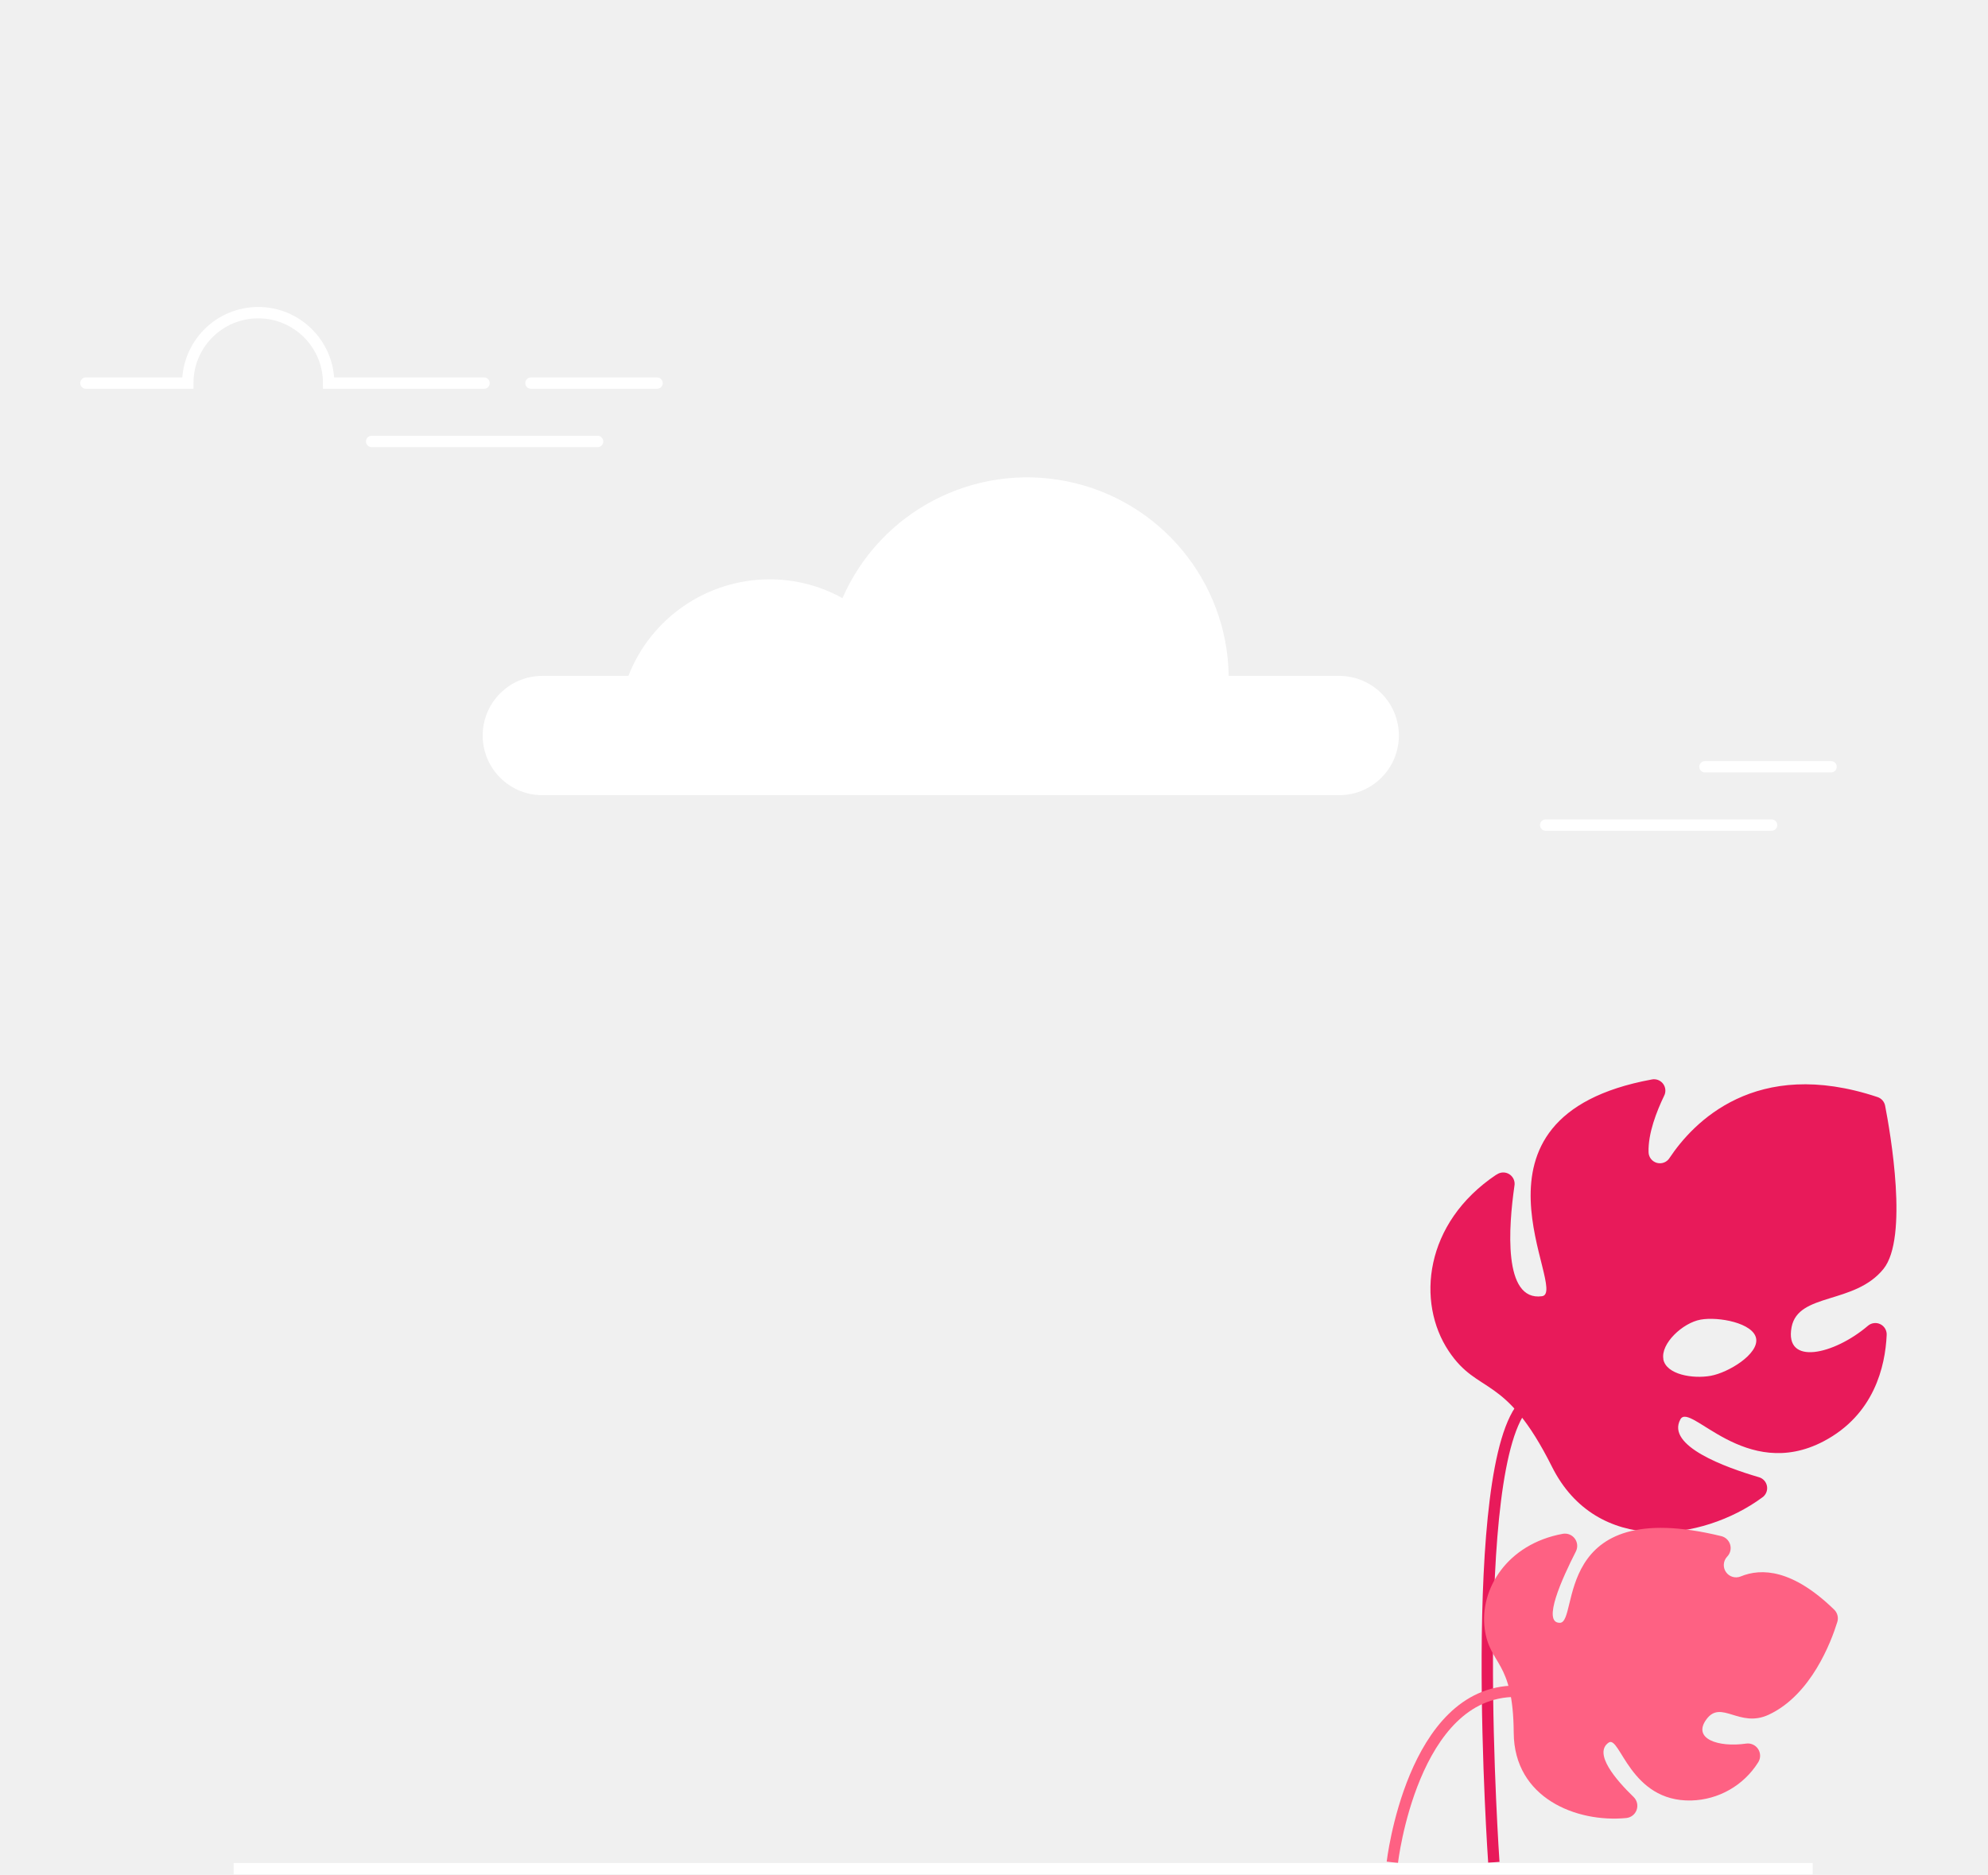
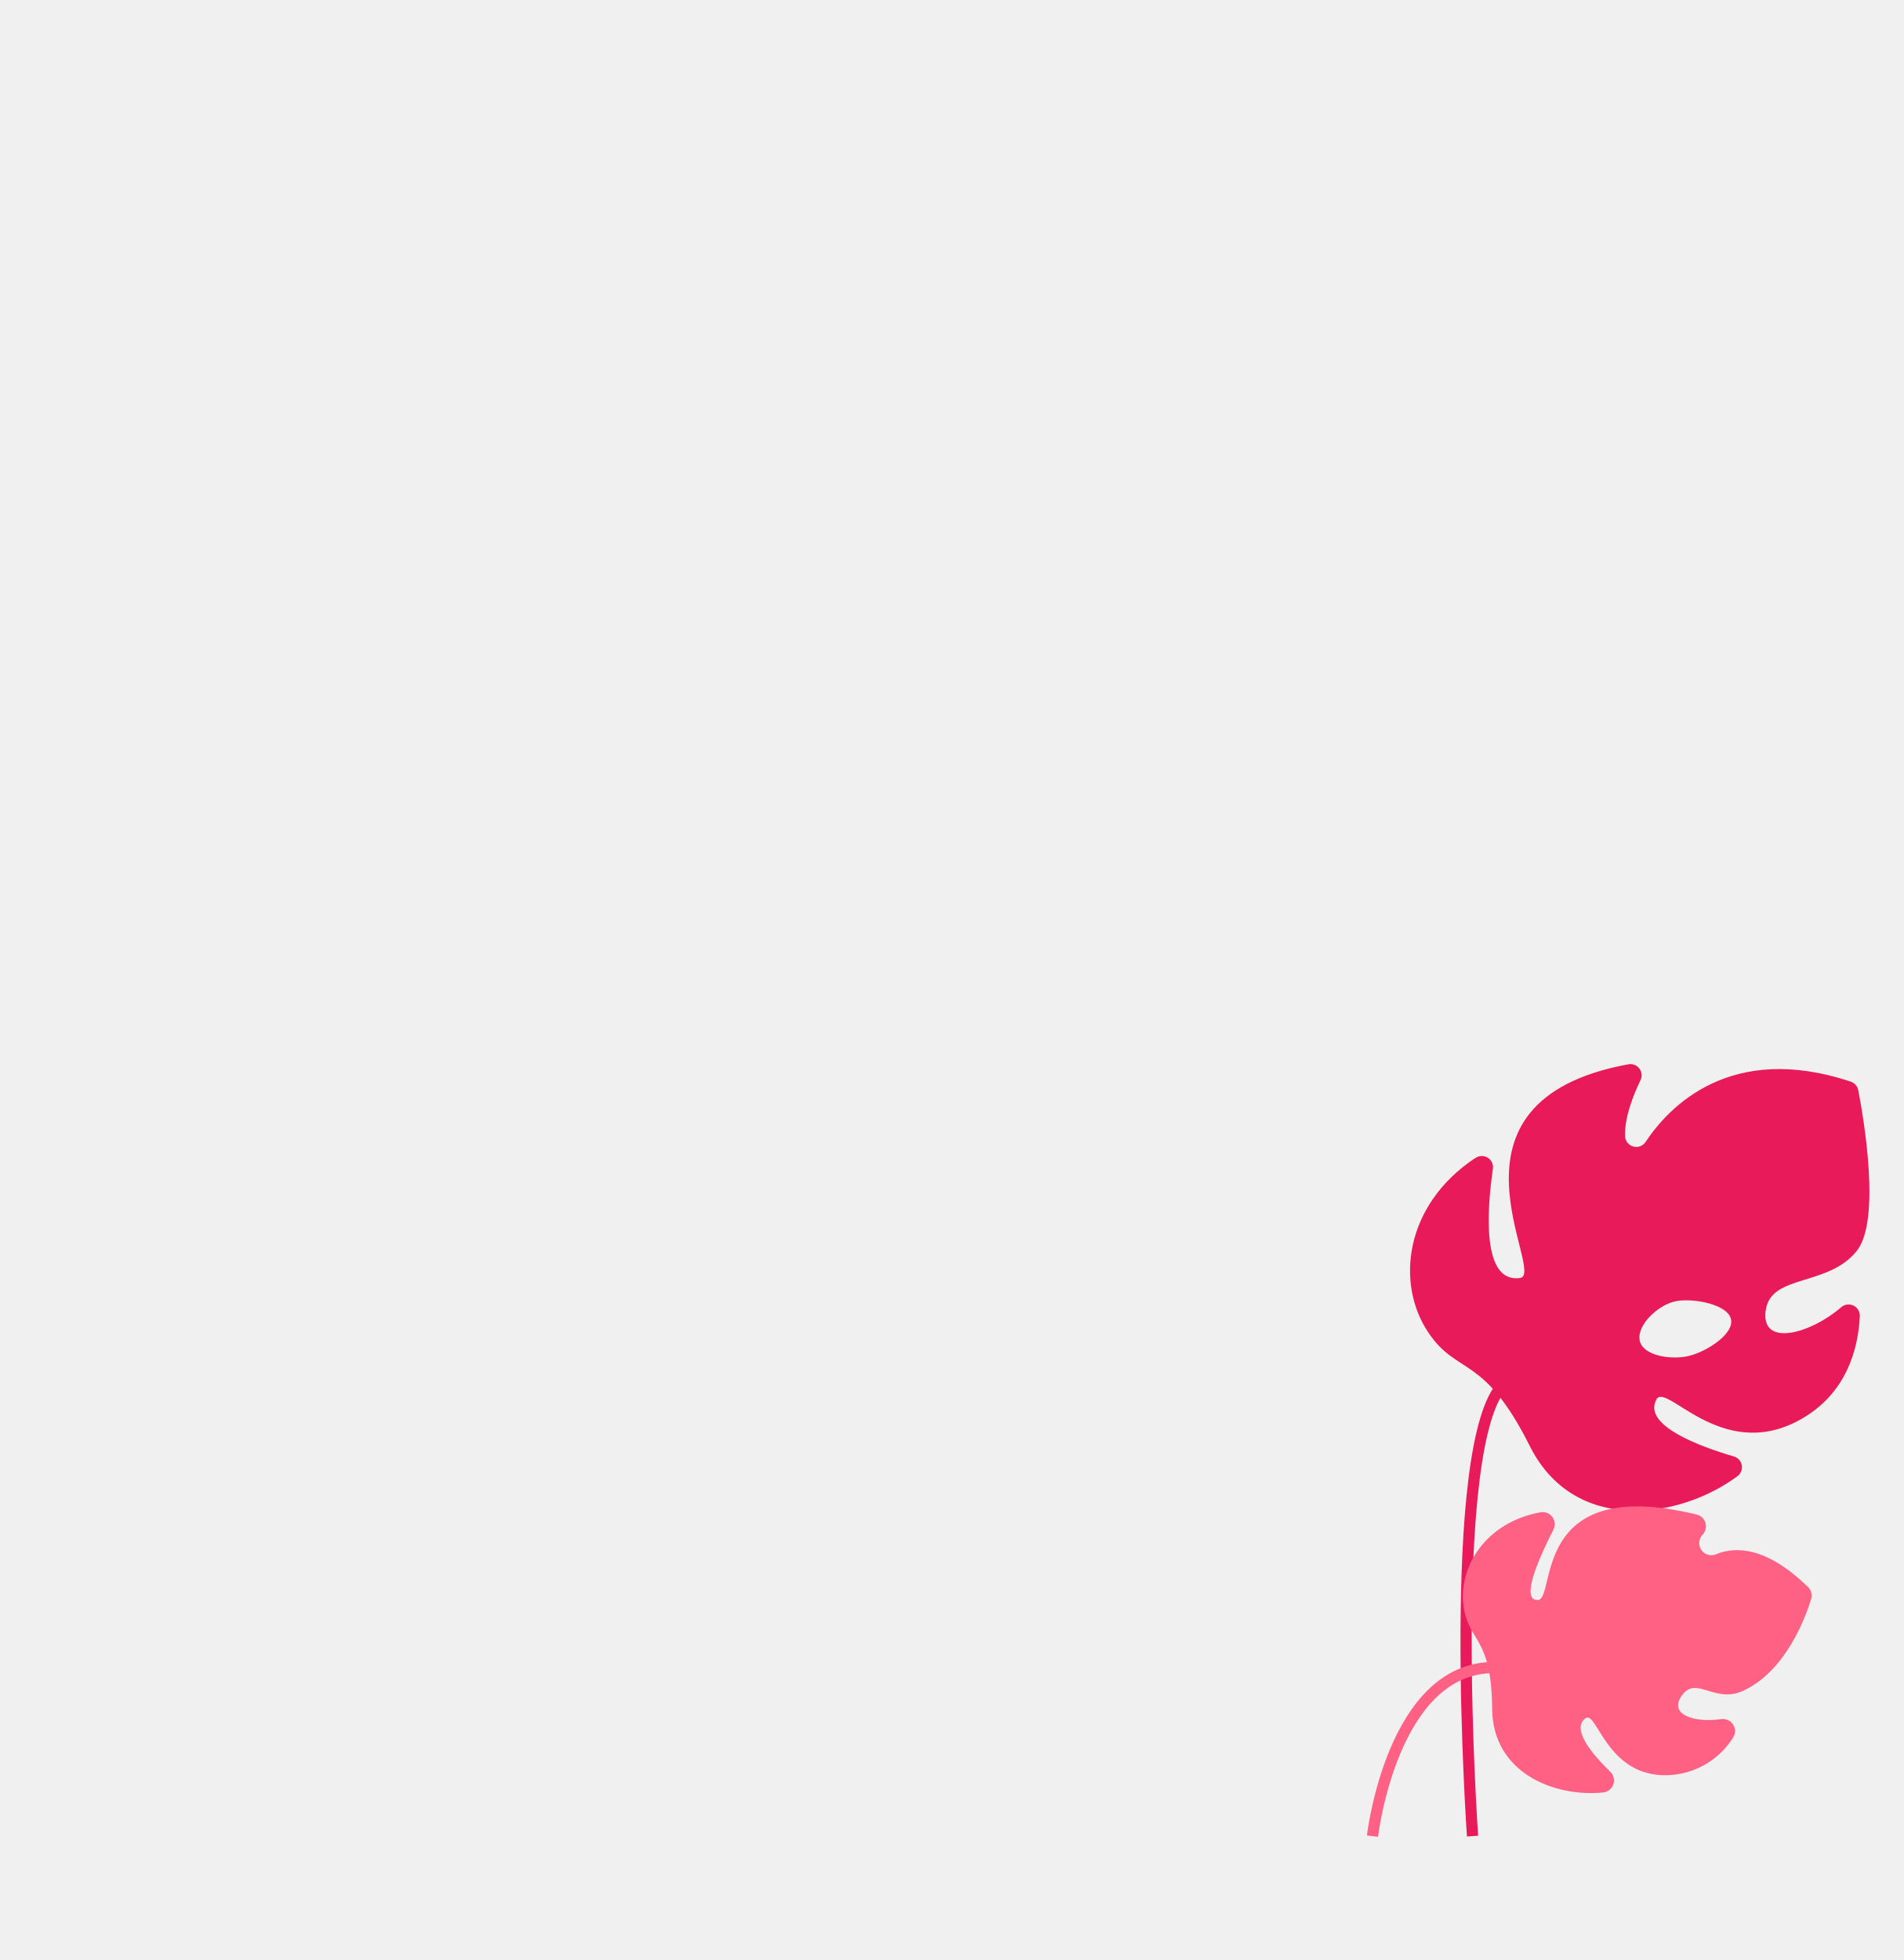
- <svg xmlns="http://www.w3.org/2000/svg" viewBox="0 0 350 330">
-   <g>
-     <path d="M263.47,206.82a2,2,0,0,1,3.15,2c-1,7-2.07,20.33,4.85,19.4,4.94-.66-16.65-31.53,19.32-38.16a2,2,0,0,1,2.18,2.89c-1.32,2.74-2.83,6.61-2.73,9.9a2,2,0,0,0,3.71,1c4.1-6.15,15.1-17.86,36.59-10.7a2,2,0,0,1,1.35,1.54c0.93,4.8,4.13,23.24-.29,28.72-5.09,6.31-15,4.14-16.18,10.25-1.3,6.91,7.51,4.82,13.42-.22a2,2,0,0,1,3.32,1.64c-0.25,5.45-2.18,14-11.12,18.69-13.78,7.21-23.48-7-25.19-3.88-2.59,4.66,7.94,8.47,13.78,10.18a2,2,0,0,1,.61,3.59c-10.52,7.74-29.13,10.28-37-5.41-8.3-16.59-12.93-12.49-18.19-20.38-5.71-8.57-4.33-22.54,8.38-31.05m29.4,32.47c0.5,2.73,5.2,3.51,8.35,2.94s8.47-3.83,8-6.56-6.62-3.9-9.78-3.33-7.05,4.22-6.55,6.95" fill="#e81a5a" />
-     <path d="M263,327.88s-4.91-70.27,5.54-80.72" fill="none" stroke="#e81a5a" stroke-miterlimit="10" stroke-width="2" />
+ <svg xmlns="http://www.w3.org/2000/svg" fill="none" viewBox="0 0 340 350">
+   <g id="clouds">
+     <animate id="animOpacityClouds" attributeType="CSS" attributeName="opacity" values="1; 0" dur="0.5s" begin="animCloud1.end + 0.5s" fill="freeze" />
+     <g id="cloud1" opacity="0">
+       <animateTransform attributeName="transform" type="translate" values="0 0; 0 -50" dur="0.5s" begin="animOpacityClouds.begin" additive="sum" fill="freeze" />
+       <animateTransform id="animCloud1" attributeName="transform" type="translate" values="70 0; 0 0" keyTimes="0; 1" keySplines="0 0 0.4 1" calcMode="spline" dur="0.7s" begin="0s" additive="sum" fill="freeze" />
+       <animate attributeType="CSS" attributeName="opacity" values="0; 1" dur="0.5s" fill="freeze" begin="animCloud1.begin" />
+       <path d="M65.43 77.72H105.21" stroke="white" stroke-width="2" stroke-miterlimit="10" stroke-linecap="round" />
+       <path d="M85.22 67.45H57.86C57.86 64.161 56.554 61.007 54.228 58.682C51.903 56.356 48.749 55.05 45.46 55.05C42.171 55.05 39.017 56.356 36.692 58.682C34.366 61.007 33.06 64.161 33.06 67.45H15.13" stroke="white" stroke-width="2" stroke-miterlimit="10" stroke-linecap="round" />
+       <path d="M93.48 67.45H115.68" stroke="white" stroke-width="2" stroke-miterlimit="10" stroke-linecap="round" />
+     </g>
+     <g id="cloud2" opacity="0">
+       <animateTransform attributeName="transform" type="translate" values="0 0; 0 -90" dur="0.5s" begin="animOpacityClouds.begin" additive="sum" fill="freeze" />
+       <animateTransform attributeName="transform" type="translate" values="70 0; 0 0" keyTimes="0; 1" keySplines="0 0 0.4 1" calcMode="spline" dur="0.7s" begin="animCloud1.begin + 0.2s" fill="freeze" />
+       <animate attributeType="CSS" attributeName="opacity" values="0; 1" dur="0.5s" fill="freeze" begin="animCloud1.begin + 0.2s" />
+       <path d="M272.13 145.27H311.9" stroke="white" stroke-width="2" stroke-miterlimit="10" stroke-linecap="round" />
+       <path d="M300.17 135H322.37" stroke="white" stroke-width="2" stroke-miterlimit="10" stroke-linecap="round" />
+       <path d="M235.77 119H216.32C216.198 110.896 213.305 103.078 208.124 96.846C202.942 90.614 195.784 86.344 187.838 84.744C179.893 83.144 171.64 84.312 164.45 88.054C157.261 91.795 151.569 97.885 148.32 105.31C144.378 103.122 139.939 101.982 135.43 102C130.068 102.018 124.835 103.649 120.412 106.681C115.989 109.713 112.581 114.005 110.63 119H95.48C92.695 119 90.025 120.106 88.055 122.075C86.086 124.045 84.98 126.715 84.98 129.5C84.98 132.285 86.086 134.956 88.055 136.925C90.025 138.894 92.695 140 95.48 140H235.78C238.565 140 241.235 138.894 243.205 136.925C245.174 134.956 246.28 132.285 246.28 129.5C246.28 126.715 245.174 124.045 243.205 122.075C241.235 120.106 238.565 119 235.78 119" fill="white" />
+     </g>
  </g>
-   <line x1="65.43" y1="77.72" x2="105.21" y2="77.72" fill="none" stroke="#fff" stroke-linecap="round" stroke-miterlimit="10" stroke-width="2" />
-   <g>
-     <path d="M85.22,67.45H57.86a12.4,12.4,0,1,0-24.8,0H15.13" fill="none" stroke="#fff" stroke-linecap="round" stroke-miterlimit="10" stroke-width="2" />
-     <line x1="93.48" y1="67.45" x2="115.68" y2="67.45" fill="none" stroke="#fff" stroke-linecap="round" stroke-miterlimit="10" stroke-width="2" />
+   <g id="backFlower">
+     <g>
+       <animateTransform id="animBackFlower" attributeName="transform" type="rotate" values="0 270 250; 10 270 250; 0 270 250; 5 270 250; 0 270 250" dur="1s" begin="animCloud1.begin; animBackFlower.end + 4.5s" fill="freeze" />
+       <path d="M263.47 206.82C263.795 206.58 264.184 206.444 264.588 206.43C264.991 206.415 265.39 206.524 265.731 206.74C266.072 206.956 266.339 207.271 266.498 207.642C266.656 208.013 266.699 208.424 266.62 208.82C265.62 215.82 264.55 229.15 271.47 228.22C276.41 227.56 254.82 196.69 290.79 190.06C291.162 189.982 291.548 190.011 291.903 190.145C292.259 190.278 292.569 190.51 292.797 190.813C293.026 191.116 293.164 191.478 293.194 191.856C293.225 192.235 293.147 192.614 292.97 192.95C291.65 195.69 290.14 199.56 290.24 202.85C290.248 203.283 290.396 203.702 290.663 204.044C290.93 204.386 291.301 204.632 291.719 204.744C292.138 204.857 292.582 204.831 292.984 204.67C293.386 204.508 293.725 204.221 293.95 203.85C298.05 197.7 309.05 185.99 330.54 193.15C330.883 193.261 331.189 193.463 331.427 193.734C331.665 194.005 331.825 194.335 331.89 194.69C332.82 199.49 336.02 217.93 331.6 223.41C326.51 229.72 316.6 227.55 315.42 233.66C314.12 240.57 322.93 238.48 328.84 233.44C329.138 233.177 329.507 233.008 329.9 232.956C330.294 232.903 330.695 232.969 331.051 233.145C331.407 233.321 331.703 233.599 331.9 233.943C332.098 234.288 332.188 234.684 332.16 235.08C331.91 240.53 329.98 249.08 321.04 253.77C307.26 260.98 297.56 246.77 295.85 249.89C293.26 254.55 303.79 258.36 309.63 260.07C310.001 260.168 310.336 260.371 310.595 260.654C310.855 260.938 311.026 261.29 311.091 261.669C311.155 262.047 311.109 262.436 310.958 262.789C310.807 263.143 310.558 263.445 310.24 263.66C299.72 271.4 281.11 273.94 273.24 258.25C264.94 241.66 260.31 245.76 255.05 237.87C249.34 229.3 250.72 215.33 263.43 206.82H263.47ZM292.83 239.29C293.33 242.02 298.03 242.8 301.18 242.23C304.33 241.66 309.65 238.4 309.18 235.67C308.71 232.94 302.56 231.77 299.4 232.34C296.24 232.91 292.35 236.56 292.85 239.29" fill="#E81A5A" />
+     </g>
+     <path d="M263 327.88C263 327.88 258.09 257.61 268.54 247.16" stroke="#E81A5A" stroke-width="2" stroke-miterlimit="10" />
  </g>
-   <line x1="272.13" y1="145.27" x2="311.9" y2="145.27" fill="none" stroke="#fff" stroke-linecap="round" stroke-miterlimit="10" stroke-width="2" />
-   <line x1="300.17" y1="135" x2="322.37" y2="135" fill="none" stroke="#fff" stroke-linecap="round" stroke-miterlimit="10" stroke-width="2" />
-   <g>
-     <path d="M235.77,119H216.32a35.49,35.49,0,0,0-68-13.69A26.34,26.34,0,0,0,135.43,102a26.72,26.72,0,0,0-24.8,17H95.48a10.49,10.49,0,0,0,0,21h140.3a10.49,10.49,0,0,0,0-21" fill="#fff" />
+   <g id="suitcase" opacity="0">
+     <animateTransform id="animSuitcase" attributeName="transform" type="scale" values="0; 0; 0.7; 1" keyTimes="0; 0.1; 0.9; 1" dur="1.5s" additive="sum" begin="animCloud1.end" fill="freeze" />
+     <set attributeName="opacity" to="1" begin="animCloud1.end" />
+     <animateTransform attributeName="transform" type="rotate" values="30 220 280; -30 220 280; 20 220 280; 18.29 220 280; -6.48 220 280; 0 220 280" keyTimes="0; 0.35; 0.6; 0.72; 0.9; 1" dur="1.6s" additive="sum" begin="animSuitcase.begin" fill="freeze" />
+     <animateTransform attributeName="transform" type="translate" values="600 -600; 100 -410; -100 -400; -200 -300; -215 -293" dur="1.7s" additive="sum" begin="animSuitcase.begin" fill="freeze" />
+     <animateMotion dur="1.6s" fill="freeze" begin="animSuitcase.begin">
+       <mpath href="#flySuitcase" />
+     </animateMotion>
+     <path d="M251.89 328.88C252.825 328.877 253.722 328.505 254.383 327.843C255.045 327.182 255.417 326.285 255.42 325.35V320.28C255.42 319.344 255.048 318.446 254.386 317.784C253.724 317.122 252.826 316.75 251.89 316.75C250.954 316.75 250.056 317.122 249.394 317.784C248.732 318.446 248.36 319.344 248.36 320.28V325.35C248.365 326.285 248.739 327.179 249.4 327.84C250.061 328.501 250.955 328.875 251.89 328.88" fill="#A67EE5" />
+     <path d="M251.89 328.88C252.825 328.877 253.722 328.505 254.383 327.843C255.045 327.182 255.417 326.285 255.42 325.35V320.28C255.42 319.344 255.048 318.446 254.386 317.784C253.724 317.122 252.826 316.75 251.89 316.75C250.954 316.75 250.056 317.122 249.394 317.784C248.732 318.446 248.36 319.344 248.36 320.28V325.35C248.365 326.285 248.739 327.179 249.4 327.84C250.061 328.501 250.955 328.875 251.89 328.88V328.88Z" stroke="white" stroke-width="2" stroke-miterlimit="10" />
+     <path d="M176.35 328.88C177.285 328.877 178.182 328.505 178.843 327.843C179.505 327.182 179.877 326.285 179.88 325.35V320.28C179.88 319.344 179.508 318.446 178.846 317.784C178.184 317.122 177.286 316.75 176.35 316.75C175.414 316.75 174.516 317.122 173.854 317.784C173.192 318.446 172.82 319.344 172.82 320.28V325.35C172.823 326.285 173.195 327.182 173.857 327.843C174.518 328.505 175.415 328.877 176.35 328.88" fill="#A67EE5" />
+     <path d="M176.35 328.88C177.285 328.877 178.182 328.505 178.843 327.843C179.505 327.182 179.877 326.285 179.88 325.35V320.28C179.88 319.344 179.508 318.446 178.846 317.784C178.184 317.122 177.286 316.75 176.35 316.75C175.414 316.75 174.516 317.122 173.854 317.784C173.192 318.446 172.82 319.344 172.82 320.28V325.35C172.823 326.285 173.195 327.182 173.857 327.843C174.518 328.505 175.415 328.877 176.35 328.88V328.88Z" stroke="white" stroke-width="2" stroke-miterlimit="10" />
+     <path d="M170.92 320.29H245.42C248.428 320.282 251.31 319.084 253.437 316.957C255.564 314.83 256.762 311.948 256.77 308.94V242.86C256.762 239.852 255.564 236.97 253.437 234.843C251.31 232.716 248.428 231.518 245.42 231.51H170.92C167.912 231.518 165.03 232.716 162.903 234.843C160.776 236.97 159.578 239.852 159.57 242.86V308.94C159.578 311.948 160.776 314.83 162.903 316.957C165.03 319.084 167.912 320.282 170.92 320.29" fill="#A67EE5" />
+     <path d="M245.42 231.51H170.92C164.652 231.51 159.57 236.592 159.57 242.86V308.94C159.57 315.208 164.652 320.29 170.92 320.29H245.42C251.688 320.29 256.77 315.208 256.77 308.94V242.86C256.77 236.592 251.688 231.51 245.42 231.51Z" stroke="white" stroke-width="2" stroke-miterlimit="10" />
+     <path d="M199.26 219.15H231.66C232.741 219.153 233.778 219.583 234.542 220.348C235.307 221.112 235.737 222.149 235.74 223.23V239.23C235.74 239.546 235.615 239.848 235.391 240.071C235.168 240.295 234.866 240.42 234.55 240.42H231.85C231.534 240.42 231.232 240.295 231.009 240.071C230.785 239.848 230.66 239.546 230.66 239.23V224.86C230.66 224.523 230.526 224.2 230.288 223.962C230.05 223.724 229.727 223.59 229.39 223.59H201.53C201.193 223.59 200.87 223.724 200.632 223.962C200.394 224.2 200.26 224.523 200.26 224.86V239.24C200.26 239.556 200.135 239.858 199.911 240.081C199.688 240.305 199.386 240.43 199.07 240.43H196.37C196.054 240.43 195.752 240.305 195.529 240.081C195.305 239.858 195.18 239.556 195.18 239.24V223.24C195.185 222.158 195.618 221.122 196.384 220.357C197.151 219.593 198.188 219.163 199.27 219.16" fill="#A67EE5" />
+     <path d="M199.26 219.15H231.66C232.741 219.153 233.778 219.583 234.542 220.348C235.307 221.112 235.737 222.149 235.74 223.23V239.23C235.74 239.546 235.615 239.848 235.391 240.071C235.168 240.295 234.866 240.42 234.55 240.42H231.85C231.534 240.42 231.232 240.295 231.009 240.071C230.785 239.848 230.66 239.546 230.66 239.23V224.86C230.66 224.523 230.526 224.2 230.288 223.962C230.05 223.724 229.727 223.59 229.39 223.59H201.53C201.193 223.59 200.87 223.724 200.632 223.962C200.394 224.2 200.26 224.523 200.26 224.86V239.24C200.26 239.556 200.135 239.858 199.911 240.081C199.688 240.305 199.386 240.43 199.07 240.43H196.37C196.054 240.43 195.752 240.305 195.529 240.081C195.305 239.858 195.18 239.556 195.18 239.24V223.24C195.183 222.158 195.613 221.121 196.377 220.354C197.142 219.588 198.178 219.155 199.26 219.15Z" stroke="white" stroke-width="2" stroke-miterlimit="10" />
+     <path d="M185.34 320.29H259.84C262.848 320.282 265.73 319.084 267.857 316.957C269.984 314.83 271.182 311.948 271.19 308.94V242.86C271.182 239.852 269.984 236.97 267.857 234.843C265.73 232.716 262.848 231.518 259.84 231.51H185.34C182.334 231.521 179.454 232.72 177.33 234.847C175.205 236.973 174.008 239.854 174 242.86V308.94C174.011 311.947 175.21 314.828 177.336 316.954C179.462 319.08 182.343 320.279 185.35 320.29" fill="#A67EE5" />
+     <path d="M185.34 320.29H259.84C262.848 320.282 265.73 319.084 267.857 316.957C269.984 314.83 271.182 311.948 271.19 308.94V242.86C271.182 239.852 269.984 236.97 267.857 234.843C265.73 232.716 262.848 231.518 259.84 231.51H185.34C182.334 231.521 179.454 232.72 177.33 234.847C175.205 236.973 174.008 239.854 174 242.86V308.94C174.011 311.945 175.208 314.825 177.332 316.951C179.457 319.076 182.335 320.277 185.34 320.29V320.29Z" stroke="white" stroke-width="2" stroke-miterlimit="10" />
+     <path d="M254.22 252.43H190.97" stroke="white" stroke-width="2" stroke-miterlimit="10" stroke-linecap="round" />
+     <path d="M254.22 275.9H190.97" stroke="white" stroke-width="2" stroke-miterlimit="10" stroke-linecap="round" />
+     <path d="M254.22 299.38H190.97" stroke="white" stroke-width="2" stroke-miterlimit="10" stroke-linecap="round" />
+     <path d="M168.12 253.68H168.79V298.14H168.12C167.189 298.137 166.297 297.767 165.637 297.11C164.978 296.452 164.605 295.561 164.6 294.63V257.2C164.6 256.738 164.691 256.28 164.868 255.853C165.045 255.426 165.304 255.038 165.631 254.711C165.958 254.384 166.346 254.125 166.773 253.948C167.2 253.771 167.658 253.68 168.12 253.68" fill="#A67EE5" />
+     <path d="M168.12 253.68H168.79V298.14H168.12C167.189 298.137 166.297 297.767 165.637 297.11C164.978 296.452 164.605 295.561 164.6 294.63V257.2C164.6 256.266 164.971 255.371 165.631 254.711C166.291 254.051 167.186 253.68 168.12 253.68V253.68Z" stroke="white" stroke-width="2" stroke-miterlimit="10" />
+     <path d="M215.46 218.86L159.87 139.03" stroke="white" stroke-width="2" stroke-linecap="round" stroke-linejoin="round" />
+     <path d="M215.46 218.86L196.93 139.03" stroke="white" stroke-width="2" stroke-linecap="round" stroke-linejoin="round" />
+     <path d="M233.99 139.03L215.46 218.86" stroke="white" stroke-width="2" stroke-linecap="round" stroke-linejoin="round" />
+     <path d="M271.04 139.03L215.46 218.86" stroke="white" stroke-width="2" stroke-linecap="round" stroke-linejoin="round" />
+     <path d="M215.46 83.44C230.19 83.451 244.314 89.308 254.728 99.726C265.142 110.144 270.995 124.27 271 139C271 132.24 262.7 126.75 252.47 126.75C242.24 126.75 234.16 132.1 233.95 138.75C233.95 138.83 233.95 138.92 233.95 139.01C233.95 132.25 225.65 126.76 215.42 126.76C205.19 126.76 196.88 132.25 196.88 139.01C196.88 138.92 196.88 138.84 196.88 138.75C196.66 132.11 188.46 126.75 178.36 126.75C168.26 126.75 159.84 132.24 159.84 139C159.839 131.699 161.276 124.47 164.069 117.725C166.862 110.98 170.957 104.851 176.119 99.689C181.281 94.527 187.41 90.432 194.155 87.639C200.9 84.846 208.129 83.409 215.43 83.41L215.46 83.44ZM215.43 81.75C200.258 81.776 185.716 87.818 174.992 98.55C164.267 109.282 158.236 123.828 158.22 139C158.22 139.218 158.263 139.434 158.346 139.635C158.43 139.837 158.552 140.02 158.706 140.174C158.86 140.328 159.043 140.45 159.245 140.534C159.446 140.617 159.662 140.66 159.88 140.66C160.098 140.66 160.314 140.617 160.515 140.534C160.717 140.45 160.9 140.328 161.054 140.174C161.208 140.02 161.33 139.837 161.414 139.635C161.497 139.434 161.54 139.218 161.54 139C161.54 133.16 169.11 128.41 178.41 128.41C187.52 128.41 195.09 133.07 195.27 138.79V139C195.27 139.44 195.445 139.862 195.756 140.174C196.068 140.485 196.49 140.66 196.93 140.66C197.37 140.66 197.792 140.485 198.104 140.174C198.415 139.862 198.59 139.44 198.59 139C198.59 133.16 206.16 128.41 215.46 128.41C224.76 128.41 232.33 133.16 232.33 139C232.33 139.44 232.505 139.862 232.816 140.174C233.128 140.485 233.55 140.66 233.99 140.66C234.43 140.66 234.852 140.485 235.164 140.174C235.475 139.862 235.65 139.44 235.65 139V138.79C235.83 133.06 243.39 128.4 252.51 128.4C261.81 128.4 269.38 133.15 269.38 138.99C269.38 139.43 269.555 139.852 269.866 140.164C270.178 140.475 270.6 140.65 271.04 140.65C271.48 140.65 271.902 140.475 272.214 140.164C272.525 139.852 272.7 139.43 272.7 138.99C272.687 123.814 266.654 109.263 255.924 98.53C245.195 87.797 230.646 81.758 215.47 81.74" fill="white" />
+     <path d="M215.46 83.44C225.38 83.44 233.46 104.34 234 138.77C234.21 132.12 242.41 126.77 252.52 126.77C262.63 126.77 271 132.27 271 139C271 124.257 265.143 110.117 254.718 99.692C244.293 89.267 230.153 83.41 215.41 83.41" fill="#E81A5A" />
+     <path d="M215.45 83.44C200.713 83.44 186.579 89.293 176.156 99.712C165.733 110.131 159.875 124.263 159.87 139C159.87 132.24 168.17 126.75 178.39 126.75C188.61 126.75 196.69 132.1 196.91 138.75C197.43 104.32 205.52 83.43 215.44 83.43" fill="#FE6183" />
+     <path d="M215.46 83.44C205.53 83.44 197.46 104.34 196.92 138.76C196.92 138.85 196.92 138.93 196.92 139.02C196.92 132.26 205.22 126.77 215.45 126.77C225.68 126.77 234 132.27 234 139C234 138.91 234 138.83 234 138.74C233.49 104.31 225.4 83.41 215.48 83.41" fill="#F7396B" />
  </g>
-   <g>
-     <path d="M322.92,283.4a2.14,2.14,0,0,1,.55,2.17c-1.06,3.43-4.58,12.85-12.1,16.34-5.13,2.38-8.33-2.7-10.92.77s2.1,5,6.92,4.31a2.16,2.16,0,0,1,2.14,3.34A14.34,14.34,0,0,1,297.78,317c-10.84.27-12.55-11.58-14.57-10.19-2.72,1.89,1.27,6.55,4.39,9.57a2.16,2.16,0,0,1-1.3,3.71c-8.76.84-19.72-3.51-19.8-15-0.08-12.94-4.25-11.8-5.11-18.35-0.91-6.88,3.88-14.88,13.74-16.69a2.16,2.16,0,0,1,2.31,3.11c-2.41,4.73-6,12.6-2.82,12.56,3.46,0-1.58-22.58,28.43-15.26a2.16,2.16,0,0,1,1.09,3.54l-0.1.11a2.16,2.16,0,0,0,2.41,3.45c3.66-1.52,9.16-1.27,16.47,5.84" fill="#fe6183" />
-     <path d="M245.13,327.88s3.48-30.11,21.7-30.11" fill="none" stroke="#fe6183" stroke-miterlimit="10" stroke-width="2" />
+   <g id="frontFlower">
+     <animateTransform id="animFrontFlower" attributeName="transform" type="rotate" values="0 240 330; 3 240 330; -2 240 330; 1 240 330; 0 240 330" keyTimes="0; 0.3; 0.5; 0.7; 1" dur="1.5s" begin="animCloud1.begin; animBackFlower.end + 4s" fill="freeze" />
+     <path d="M322.92 283.4C323.203 283.676 323.404 284.024 323.501 284.407C323.598 284.79 323.588 285.193 323.47 285.57C322.41 289 318.89 298.42 311.37 301.91C306.24 304.29 303.04 299.21 300.45 302.68C297.86 306.15 302.55 307.68 307.37 306.99C307.786 306.922 308.213 306.977 308.599 307.149C308.984 307.32 309.311 307.601 309.538 307.956C309.766 308.311 309.885 308.726 309.88 309.147C309.874 309.569 309.746 309.98 309.51 310.33C308.252 312.319 306.524 313.968 304.479 315.131C302.433 316.294 300.132 316.936 297.78 317C286.94 317.27 285.23 305.42 283.21 306.81C280.49 308.7 284.48 313.36 287.6 316.38C287.899 316.667 288.109 317.034 288.206 317.437C288.302 317.84 288.28 318.262 288.143 318.653C288.006 319.044 287.76 319.388 287.433 319.642C287.106 319.897 286.713 320.053 286.3 320.09C277.54 320.93 266.58 316.58 266.5 305.09C266.42 292.15 262.25 293.29 261.39 286.74C260.48 279.86 265.27 271.86 275.13 270.05C275.527 269.978 275.935 270.018 276.31 270.166C276.685 270.314 277.011 270.563 277.252 270.887C277.492 271.211 277.637 271.595 277.67 271.997C277.704 272.398 277.624 272.801 277.44 273.16C275.03 277.89 271.44 285.76 274.62 285.72C278.08 285.72 273.04 263.14 303.05 270.46C303.412 270.549 303.745 270.731 304.016 270.987C304.287 271.243 304.487 271.565 304.597 271.921C304.707 272.278 304.722 272.657 304.642 273.021C304.562 273.385 304.389 273.722 304.14 274L304.04 274.11C303.713 274.473 303.519 274.935 303.489 275.422C303.459 275.91 303.595 276.392 303.874 276.793C304.154 277.193 304.56 277.486 305.028 277.626C305.496 277.765 305.997 277.742 306.45 277.56C310.11 276.04 315.61 276.29 322.92 283.4" fill="#FE6183" />
+     <path d="M245.13 327.88C245.13 327.88 248.61 297.77 266.83 297.77" stroke="#FE6183" stroke-width="2" stroke-miterlimit="10" />
  </g>
-   <g>
-     <line x1="41.13" y1="329" x2="319.13" y2="329" fill="none" stroke="#fff" stroke-width="2" />
-   </g>
+   <path d="M41.13 329H319.13" stroke="white" stroke-width="2" style="opacity: 0">
+     <set attributeName="opacity" to="1" begin="animSuitcase.begin" />
+     <animateTransform id="moveLine" attributeName="transform" type="translate" values="-400 0; 0 0" keyTimes="0; 1" keySplines="0 0 0.4 1" calcMode="spline" dur="1s" additive="sum" begin="animSuitcase.begin" fill="freeze" />
+     <animate attributeName="d" begin="moveLine.end - 0.45s" keyTimes="0; 1" keySplines="0 0 0.4 1" calcMode="spline" dur="0.5s" values="M41.13 329H319.13;                 M147.13 328.88H283.79" fill="freeze" />
+   </path>
+   <path id="flySuitcase" d="M171.174 128.082c24.19-9.24 29.8-15.84 29.42-20.44-1.24-15.13-69.69-38.78-112.42-6.56-2.93 2.21-31.66 24.52-29 54 3.54 39.18 59.83 61.15 75.7 67.35 53.65 20.94 94.43 8.79 101.78 27.18 2.89 7.25.78 19.69-21.48 42.47" stroke="#000" stroke-miterlimit="10" opacity="0" />
</svg>
